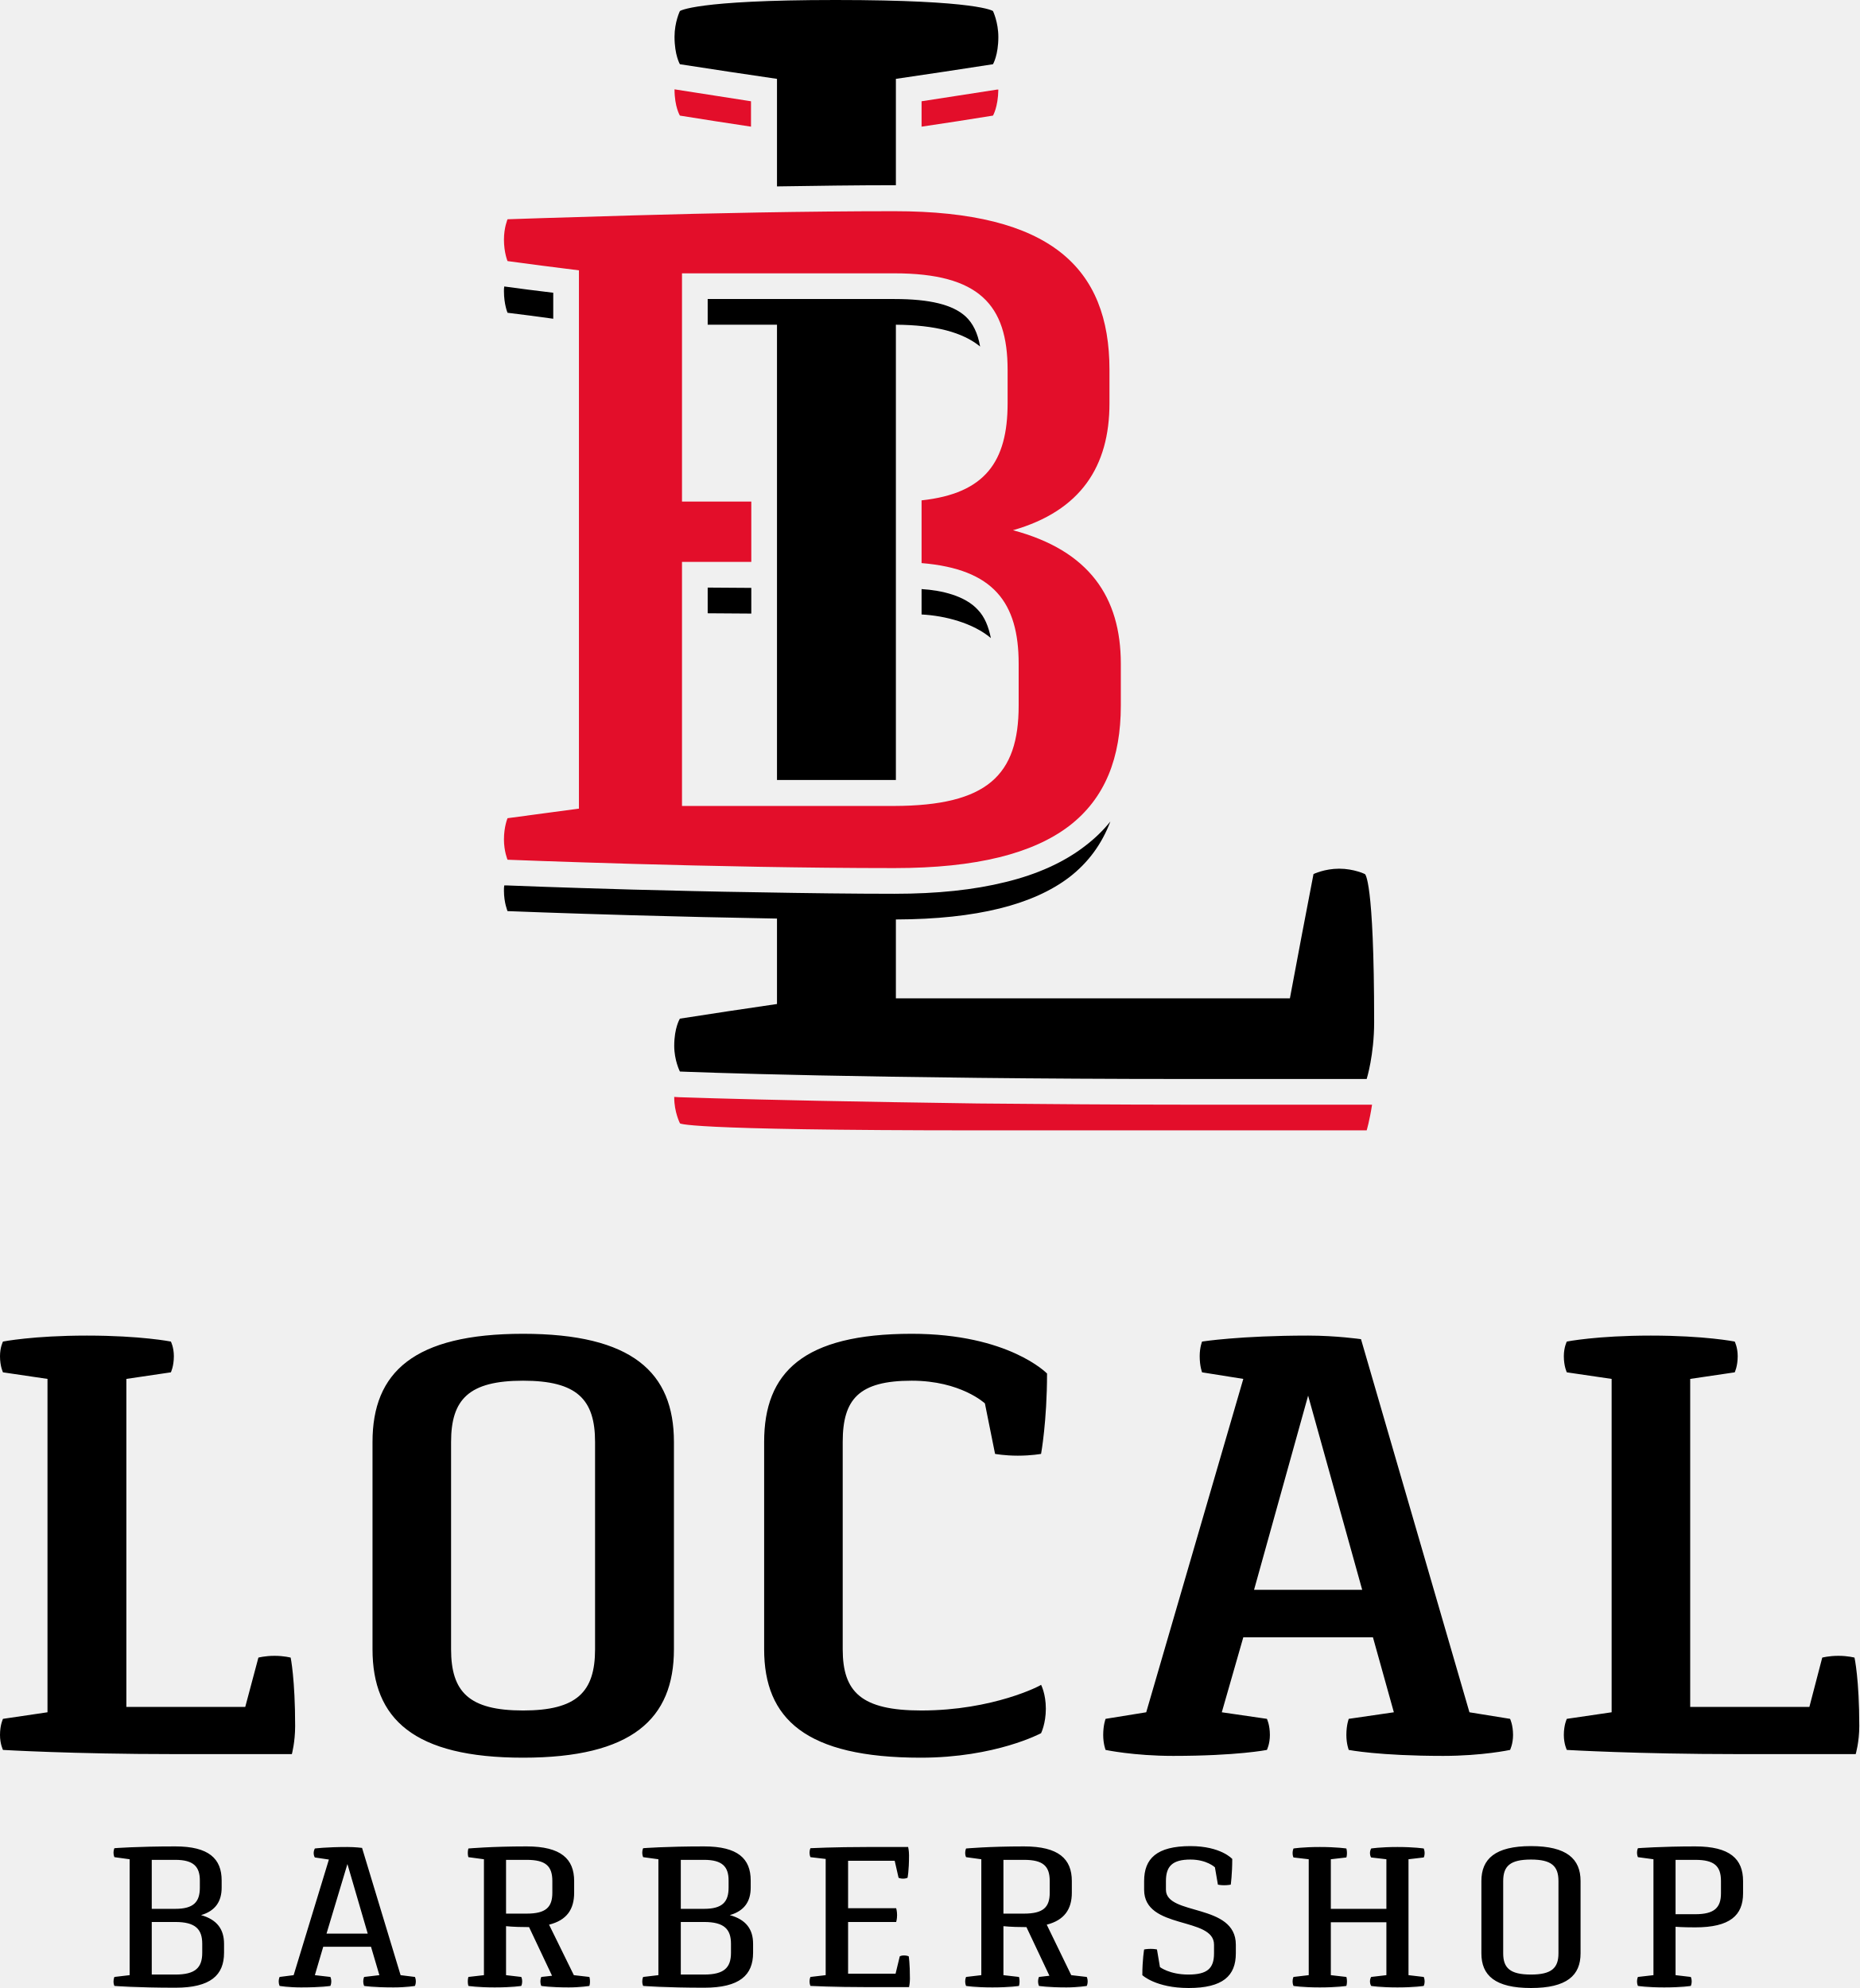
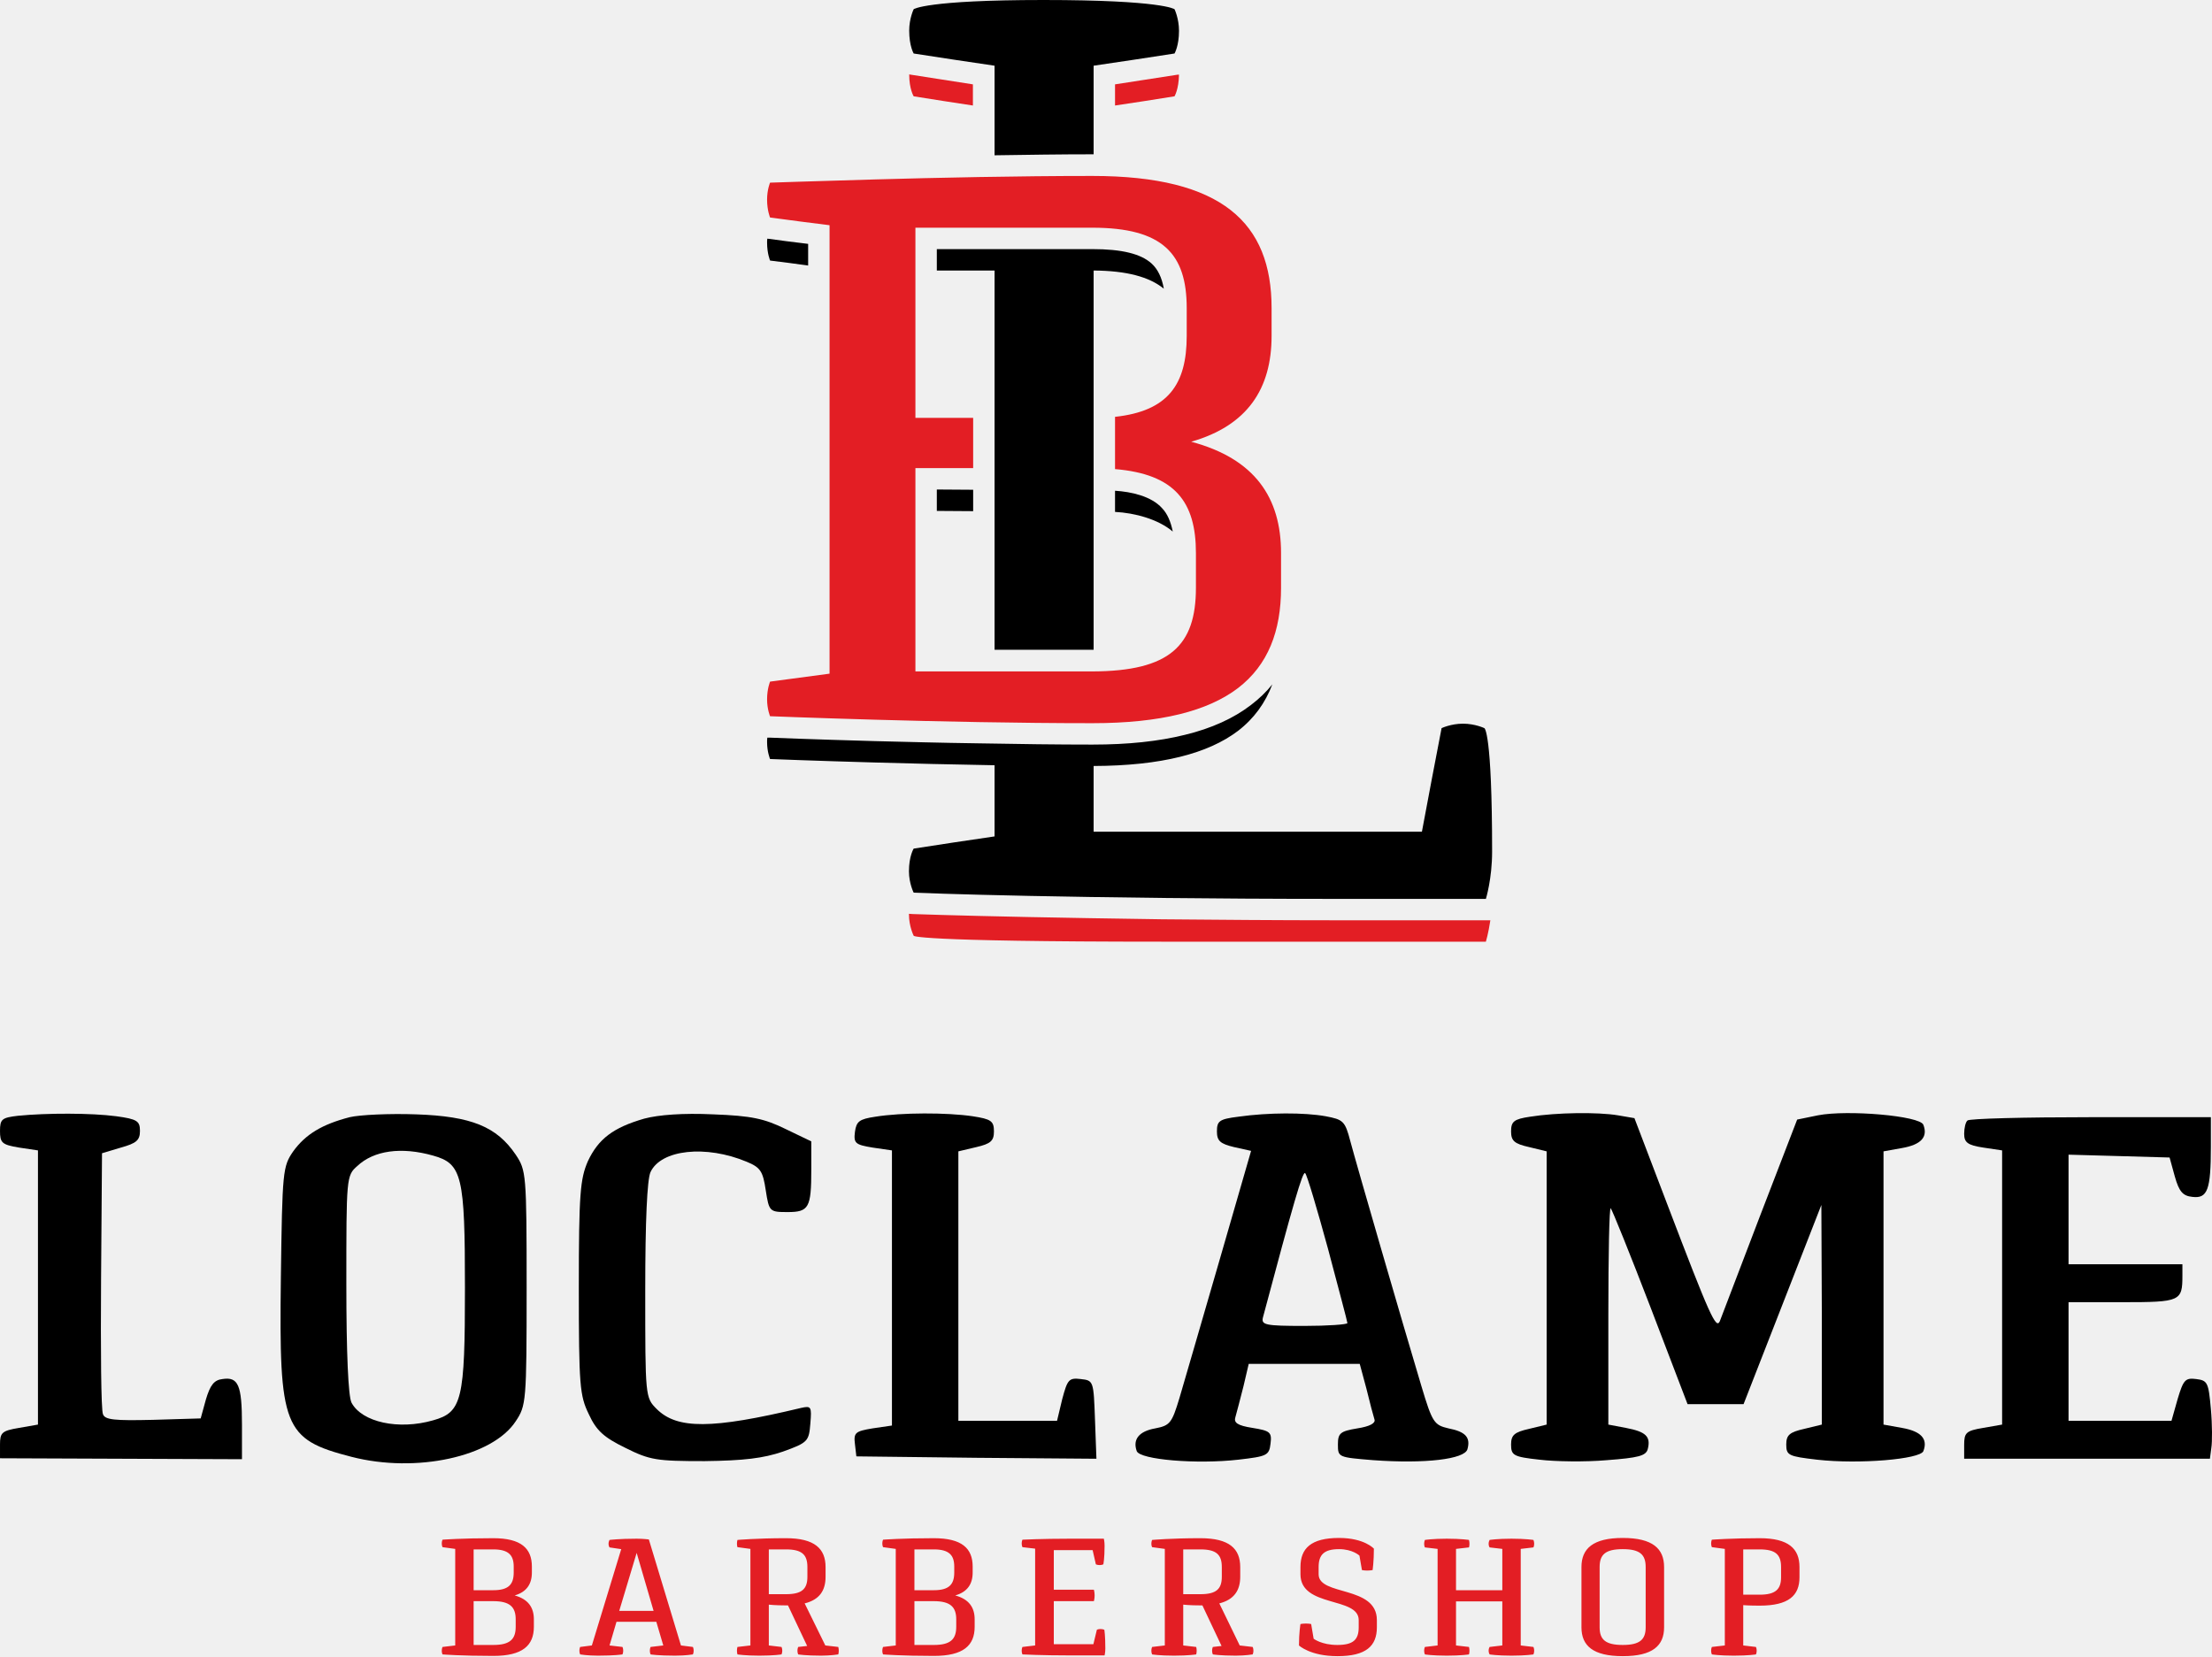
- <svg xmlns="http://www.w3.org/2000/svg" xml:space="preserve" version="1.1" viewBox="0 0 6224 6655">
-   <defs>
-     <style type="text/css">
-             
-             .fil01 {
-                 fill: #e30e2a;
-                 fill-rule: nonzero
-             }
- 
-             .fil111 {
-                 fill: #0a0a0a;
-                 fill-rule: nonzero
-             }
-             
-         </style>
+ <svg xmlns="http://www.w3.org/2000/svg" xml:space="preserve" version="1.1" style="clip-rule:evenodd;fill-rule:evenodd;image-rendering:optimizeQuality;shape-rendering:geometricPrecision;text-rendering:geometricPrecision" viewBox="0 0 8887.328 6655" id="svg11">
+   <defs id="defs1">
+     <style type="text/css" id="style1">   
+     .fil0 {fill:#E31E24;fill-rule:nonzero}
+     .fil1 {fill:#ffffff;fill-rule:nonzero}
+      </style>
  </defs>
-   <g id="Layer_x0020_1">
-     <path class="fil01" d="M1938 2707c-80,11 -160,21 -239,32 0,0 -12,28 -12,71 0,40 12,68 12,68 0,0 174,7 422,14 249,7 573,14 873,14 275,0 464,-49 585,-141 121,-93 173,-229 173,-403 0,-46 0,-93 0,-140 0,-223 -106,-379 -361,-447 227,-65 323,-214 323,-425 0,-37 0,-74 0,-112 0,-342 -198,-531 -720,-531 -300,0 -624,7 -872,14 -249,7 -423,13 -423,13 0,0 -12,28 -12,68 0,44 12,72 12,72 80,11 159,21 239,31 0,301 0,602 0,902 0,300 0,600 0,900zm345 -826c77,0 155,0 232,0 0,-68 0,-135 0,-202 -77,0 -155,0 -232,0 0,-255 0,-510 0,-764 237,0 474,0 711,0 283,0 379,105 379,323 0,37 0,75 0,112 0,195 -75,302 -288,325 0,70 0,140 0,210 241,20 325,132 325,337 0,47 0,94 0,140 0,233 -105,335 -416,336 -237,0 -474,0 -711,0 0,-272 0,-544 0,-817z" />
-     <g id="_674001232">
-       <path class="fil11" d="M434 6612l-51 6c0,0 -3,6 -3,16 0,8 3,14 3,14 0,0 75,6 204,6 118,0 163,-42 163,-117l0 -30c0,-48 -23,-81 -77,-96 48,-14 69,-46 69,-92l0 -24c0,-73 -43,-114 -155,-114 -129,0 -204,6 -204,6 0,0 -3,6 -3,15 0,9 3,15 3,15l51 7 0 388zm74 -178l79 0c67,0 90,24 90,73l0 30c0,50 -23,73 -90,73l-79 0 0 -176zm0 -208l79 0c61,0 82,23 82,69l0 24c0,48 -21,71 -82,71l-79 0 0 -164zm475 386l-47 6c0,0 -3,6 -3,15 0,9 3,15 3,15 0,0 29,5 72,5 68,0 98,-5 98,-5 0,0 3,-6 3,-15 0,-9 -3,-15 -3,-15l-52 -6 28 -95 160 0 28 95 -51 6c0,0 -3,6 -3,15 0,9 3,15 3,15 0,0 30,5 98,5 43,0 72,-5 72,-5 0,0 3,-6 3,-15 0,-9 -3,-15 -3,-15l-48 -6 -129 -426c0,0 -23,-3 -49,-3 -72,0 -109,5 -109,5 0,0 -4,7 -4,15 0,10 4,15 4,15l47 7 -118 387zm180 -372l68 233 -138 0 70 -233zm685 374l-36 4c0,0 -3,6 -3,15 0,9 3,15 3,15 0,0 30,5 92,5 38,0 69,-5 69,-5 0,0 2,-6 2,-15 0,-9 -2,-15 -2,-15l-52 -6 -83 -169c60,-15 84,-52 84,-107l0 -39c0,-74 -44,-116 -159,-116 -118,0 -195,7 -195,7 0,0 -2,6 -2,15 0,9 2,14 2,14l52 7 0 388 -52 6c0,0 -2,6 -2,15 0,9 2,15 2,15 0,0 31,5 88,5 59,0 89,-5 89,-5 0,0 3,-6 3,-15 0,-9 -3,-15 -3,-15l-51 -6 0 -164c0,0 25,3 69,3l8 0 77 163zm-154 -388l69 0c64,0 86,21 86,71l0 39c0,49 -22,70 -86,70l-69 0 0 -180zm510 386l-51 6c0,0 -3,6 -3,16 0,8 3,14 3,14 0,0 75,6 204,6 119,0 164,-42 164,-117l0 -30c0,-48 -23,-81 -78,-96 49,-14 70,-46 70,-92l0 -24c0,-73 -43,-114 -156,-114 -129,0 -204,6 -204,6 0,0 -3,6 -3,15 0,9 3,15 3,15l51 7 0 388zm75 -178l78 0c67,0 90,24 90,73l0 30c0,50 -23,73 -90,73l-78 0 0 -176zm0 -208l78 0c61,0 82,23 82,69l0 24c0,48 -21,71 -82,71l-78 0 0 -164zm729 60c0,0 6,3 15,3 9,0 15,-3 15,-3 0,0 5,-22 5,-75 0,-16 -3,-28 -3,-28l-137 0c-112,0 -190,4 -190,4 0,0 -3,6 -3,15 0,9 3,15 3,15l51 6 0 389 -51 6c0,0 -3,6 -3,15 0,9 3,15 3,15 0,0 78,4 190,4l140 0c0,0 3,-12 3,-28 0,-53 -4,-75 -4,-75 0,0 -6,-3 -16,-3 -9,0 -14,3 -14,3l-14 58 -159 0 0 -173 161 0c0,0 3,-10 3,-23 0,-13 -3,-23 -3,-23l-161 0 0 -159 156 0 13 57zm505 328l-35 4c0,0 -3,6 -3,15 0,9 3,15 3,15 0,0 30,5 92,5 37,0 68,-5 68,-5 0,0 3,-6 3,-15 0,-9 -3,-15 -3,-15l-52 -6 -82 -169c59,-15 84,-52 84,-107l0 -39c0,-74 -44,-116 -160,-116 -118,0 -194,7 -194,7 0,0 -3,6 -3,15 0,9 3,14 3,14l51 7 0 388 -51 6c0,0 -3,6 -3,15 0,9 3,15 3,15 0,0 30,5 88,5 58,0 89,-5 89,-5 0,0 2,-6 2,-15 0,-9 -2,-15 -2,-15l-52 -6 0 -164c0,0 25,3 69,3l8 0 77 163zm-154 -388l69 0c64,0 86,21 86,71l0 39c0,49 -22,70 -86,70l-69 0 0 -180zm524 359l-10 -59c0,0 -8,-2 -21,-2 -13,0 -22,2 -22,2 0,0 -6,35 -6,86 0,0 45,43 155,43 115,0 158,-41 158,-116l0 -29c0,-140 -234,-96 -234,-184l0 -29c0,-49 21,-72 82,-72 55,0 82,26 82,26l10 58c0,0 9,2 21,2 12,0 22,-2 22,-2 0,0 5,-35 5,-86 0,0 -38,-43 -140,-43 -113,0 -155,42 -155,117l0 29c0,135 234,89 234,184l0 29c0,50 -22,71 -86,71 -63,0 -95,-25 -95,-25l0 0zm498 27l-51 6c0,0 -3,6 -3,15 0,9 3,15 3,15 0,0 30,5 88,5 58,0 89,-5 89,-5 0,0 2,-6 2,-15 0,-9 -2,-15 -2,-15l-52 -6 0 -177 186 0 0 177 -51 6c0,0 -4,6 -4,15 0,9 4,15 4,15 0,0 30,5 88,5 57,0 88,-5 88,-5 0,0 3,-6 3,-15 0,-9 -3,-15 -3,-15l-51 -6 0 -388 51 -6c0,0 3,-5 3,-15 0,-8 -3,-15 -3,-15 0,0 -31,-5 -88,-5 -58,0 -88,5 -88,5 0,0 -4,7 -4,15 0,10 4,15 4,15l51 6 0 166 -186 0 0 -166 52 -6c0,0 2,-5 2,-15 0,-8 -2,-15 -2,-15 0,0 -31,-5 -89,-5 -58,0 -88,5 -88,5 0,0 -3,7 -3,15 0,10 3,15 3,15l51 6 0 388zm578 -73c0,74 46,116 166,116 120,0 166,-42 166,-116l0 -242c0,-74 -46,-117 -166,-117 -120,0 -166,43 -166,117l0 242zm73 -242c0,-50 23,-72 93,-72 69,0 92,22 92,72l0 242c0,49 -23,71 -92,71 -70,0 -93,-22 -93,-71l0 -242zm503 315l-52 6c0,0 -3,6 -3,15 0,9 3,15 3,15 0,0 31,5 88,5 59,0 89,-5 89,-5 0,0 3,-6 3,-15 0,-9 -3,-15 -3,-15l-51 -6 0 -162c0,0 22,2 66,2 116,0 160,-40 160,-114l0 -41c0,-74 -44,-116 -160,-116 -114,0 -192,6 -192,6 0,0 -3,6 -3,15 0,9 3,15 3,15l52 7 0 388zm74 -386l66 0c64,0 86,21 86,71l0 41c0,48 -22,70 -86,70l-66 0 0 -182z" />
-       <path class="fil11" d="M159 5732l-149 22c0,0 -10,20 -10,54 0,30 10,50 10,50 0,0 235,14 570,14l397 0c0,0 11,-40 11,-94 0,-157 -15,-229 -15,-229 0,0 -22,-6 -54,-6 -32,0 -54,6 -54,6l-44 165 -398 0 0 -1098 149 -22c0,0 10,-20 10,-54 0,-30 -10,-49 -10,-49 0,0 -100,-20 -281,-20 -181,0 -281,20 -281,20 0,0 -10,19 -10,49 0,34 10,54 10,54l149 22 0 1116zm1088 -211c0,233 138,363 504,363 365,0 505,-130 505,-363l0 -694c0,-233 -140,-362 -505,-362 -366,0 -504,129 -504,362l0 694zm263 -694c0,-143 60,-205 241,-205 180,0 241,62 241,205l0 694c0,143 -61,205 -241,205 -181,0 -241,-62 -241,-205l0 -694zm1821 40c0,0 32,6 76,6 46,0 78,-6 78,-6 0,0 20,-109 20,-269 0,0 -128,-133 -453,-133 -363,0 -494,129 -494,362l0 694c0,233 139,363 524,363 251,0 403,-82 403,-82 0,0 16,-32 16,-82 0,-50 -16,-80 -16,-80 0,2 -160,86 -401,86 -201,0 -263,-62 -263,-205l0 -694c0,-143 54,-205 231,-205 164,0 245,76 245,76l34 169zm506 865l-136 22c0,0 -8,20 -8,54 0,30 8,50 8,50 0,0 94,20 226,20 215,0 314,-20 314,-20 0,0 10,-20 10,-50 0,-34 -10,-54 -10,-54l-151 -22 72 -251 434 0 70 251 -151 22c0,0 -8,20 -8,54 0,30 8,50 8,50 0,0 101,20 316,20 132,0 224,-20 224,-20 0,0 10,-20 10,-50 0,-34 -10,-54 -10,-54l-136 -22 -363 -1249c0,0 -83,-12 -177,-12 -229,0 -355,20 -355,20 0,0 -8,19 -8,49 0,34 8,54 8,54l138 22 -325 1116zm542 -1060l181 650 -362 0 181 -650zm1016 1060l-150 22c0,0 -10,20 -10,54 0,30 10,50 10,50 0,0 236,14 570,14l397 0c0,0 12,-40 12,-94 0,-157 -16,-229 -16,-229 0,0 -22,-6 -54,-6 -32,0 -54,6 -54,6l-43 165 -399 0 0 -1098 149 -22c0,0 10,-20 10,-54 0,-30 -10,-49 -10,-49 0,0 -99,-20 -281,-20 -181,0 -281,20 -281,20 0,0 -10,19 -10,49 0,34 10,54 10,54l150 22 0 1116z" />
+   <g id="Layer_x0020_1" style="clip-rule:evenodd;fill-rule:evenodd;image-rendering:optimizeQuality;shape-rendering:geometricPrecision;text-rendering:geometricPrecision" transform="translate(1394.955)">
+     <path class="fil0" d="m 1938,2707 c -80,11 -160,21 -239,32 0,0 -12,28 -12,71 0,40 12,68 12,68 0,0 174,7 422,14 249,7 573,14 873,14 275,0 464,-49 585,-141 121,-93 173,-229 173,-403 0,-46 0,-93 0,-140 0,-223 -106,-379 -361,-447 227,-65 323,-214 323,-425 0,-37 0,-74 0,-112 0,-342 -198,-531 -720,-531 -300,0 -624,7 -872,14 -249,7 -423,13 -423,13 0,0 -12,28 -12,68 0,44 12,72 12,72 80,11 159,21 239,31 0,301 0,602 0,902 0,300 0,600 0,900 z m 345,-826 c 77,0 155,0 232,0 0,-68 0,-135 0,-202 -77,0 -155,0 -232,0 0,-255 0,-510 0,-764 237,0 474,0 711,0 283,0 379,105 379,323 0,37 0,75 0,112 0,195 -75,302 -288,325 0,70 0,140 0,210 241,20 325,132 325,337 0,47 0,94 0,140 0,233 -105,335 -416,336 -237,0 -474,0 -711,0 0,-272 0,-544 0,-817 z" id="path1" />
+     <g id="_674001232" style="display:inline">
+       <path class="fil0" d="m 434,6612 -51,6 c 0,0 -3,6 -3,16 0,8 3,14 3,14 0,0 75,6 204,6 118,0 163,-42 163,-117 v -30 c 0,-48 -23,-81 -77,-96 48,-14 69,-46 69,-92 v -24 c 0,-73 -43,-114 -155,-114 -129,0 -204,6 -204,6 0,0 -3,6 -3,15 0,9 3,15 3,15 l 51,7 z m 74,-178 h 79 c 67,0 90,24 90,73 v 30 c 0,50 -23,73 -90,73 h -79 z m 0,-208 h 79 c 61,0 82,23 82,69 v 24 c 0,48 -21,71 -82,71 h -79 z m 475,386 -47,6 c 0,0 -3,6 -3,15 0,9 3,15 3,15 0,0 29,5 72,5 68,0 98,-5 98,-5 0,0 3,-6 3,-15 0,-9 -3,-15 -3,-15 l -52,-6 28,-95 h 160 l 28,95 -51,6 c 0,0 -3,6 -3,15 0,9 3,15 3,15 0,0 30,5 98,5 43,0 72,-5 72,-5 0,0 3,-6 3,-15 0,-9 -3,-15 -3,-15 l -48,-6 -129,-426 c 0,0 -23,-3 -49,-3 -72,0 -109,5 -109,5 0,0 -4,7 -4,15 0,10 4,15 4,15 l 47,7 z m 180,-372 68,233 h -138 z m 685,374 -36,4 c 0,0 -3,6 -3,15 0,9 3,15 3,15 0,0 30,5 92,5 38,0 69,-5 69,-5 0,0 2,-6 2,-15 0,-9 -2,-15 -2,-15 l -52,-6 -83,-169 c 60,-15 84,-52 84,-107 v -39 c 0,-74 -44,-116 -159,-116 -118,0 -195,7 -195,7 0,0 -2,6 -2,15 0,9 2,14 2,14 l 52,7 v 388 l -52,6 c 0,0 -2,6 -2,15 0,9 2,15 2,15 0,0 31,5 88,5 59,0 89,-5 89,-5 0,0 3,-6 3,-15 0,-9 -3,-15 -3,-15 l -51,-6 v -164 c 0,0 25,3 69,3 h 8 z m -154,-388 h 69 c 64,0 86,21 86,71 v 39 c 0,49 -22,70 -86,70 h -69 z m 510,386 -51,6 c 0,0 -3,6 -3,16 0,8 3,14 3,14 0,0 75,6 204,6 119,0 164,-42 164,-117 v -30 c 0,-48 -23,-81 -78,-96 49,-14 70,-46 70,-92 v -24 c 0,-73 -43,-114 -156,-114 -129,0 -204,6 -204,6 0,0 -3,6 -3,15 0,9 3,15 3,15 l 51,7 z m 75,-178 h 78 c 67,0 90,24 90,73 v 30 c 0,50 -23,73 -90,73 h -78 z m 0,-208 h 78 c 61,0 82,23 82,69 v 24 c 0,48 -21,71 -82,71 h -78 z m 729,60 c 0,0 6,3 15,3 9,0 15,-3 15,-3 0,0 5,-22 5,-75 0,-16 -3,-28 -3,-28 h -137 c -112,0 -190,4 -190,4 0,0 -3,6 -3,15 0,9 3,15 3,15 l 51,6 v 389 l -51,6 c 0,0 -3,6 -3,15 0,9 3,15 3,15 0,0 78,4 190,4 h 140 c 0,0 3,-12 3,-28 0,-53 -4,-75 -4,-75 0,0 -6,-3 -16,-3 -9,0 -14,3 -14,3 l -14,58 h -159 v -173 h 161 c 0,0 3,-10 3,-23 0,-13 -3,-23 -3,-23 h -161 v -159 h 156 z m 505,328 -35,4 c 0,0 -3,6 -3,15 0,9 3,15 3,15 0,0 30,5 92,5 37,0 68,-5 68,-5 0,0 3,-6 3,-15 0,-9 -3,-15 -3,-15 l -52,-6 -82,-169 c 59,-15 84,-52 84,-107 v -39 c 0,-74 -44,-116 -160,-116 -118,0 -194,7 -194,7 0,0 -3,6 -3,15 0,9 3,14 3,14 l 51,7 v 388 l -51,6 c 0,0 -3,6 -3,15 0,9 3,15 3,15 0,0 30,5 88,5 58,0 89,-5 89,-5 0,0 2,-6 2,-15 0,-9 -2,-15 -2,-15 l -52,-6 v -164 c 0,0 25,3 69,3 h 8 z m -154,-388 h 69 c 64,0 86,21 86,71 v 39 c 0,49 -22,70 -86,70 h -69 z m 524,359 -10,-59 c 0,0 -8,-2 -21,-2 -13,0 -22,2 -22,2 0,0 -6,35 -6,86 0,0 45,43 155,43 115,0 158,-41 158,-116 v -29 c 0,-140 -234,-96 -234,-184 v -29 c 0,-49 21,-72 82,-72 55,0 82,26 82,26 l 10,58 c 0,0 9,2 21,2 12,0 22,-2 22,-2 0,0 5,-35 5,-86 0,0 -38,-43 -140,-43 -113,0 -155,42 -155,117 v 29 c 0,135 234,89 234,184 v 29 c 0,50 -22,71 -86,71 -63,0 -95,-25 -95,-25 z m 498,27 -51,6 c 0,0 -3,6 -3,15 0,9 3,15 3,15 0,0 30,5 88,5 58,0 89,-5 89,-5 0,0 2,-6 2,-15 0,-9 -2,-15 -2,-15 l -52,-6 v -177 h 186 v 177 l -51,6 c 0,0 -4,6 -4,15 0,9 4,15 4,15 0,0 30,5 88,5 57,0 88,-5 88,-5 0,0 3,-6 3,-15 0,-9 -3,-15 -3,-15 l -51,-6 v -388 l 51,-6 c 0,0 3,-5 3,-15 0,-8 -3,-15 -3,-15 0,0 -31,-5 -88,-5 -58,0 -88,5 -88,5 0,0 -4,7 -4,15 0,10 4,15 4,15 l 51,6 v 166 h -186 v -166 l 52,-6 c 0,0 2,-5 2,-15 0,-8 -2,-15 -2,-15 0,0 -31,-5 -89,-5 -58,0 -88,5 -88,5 0,0 -3,7 -3,15 0,10 3,15 3,15 l 51,6 z m 578,-73 c 0,74 46,116 166,116 120,0 166,-42 166,-116 v -242 c 0,-74 -46,-117 -166,-117 -120,0 -166,43 -166,117 z m 73,-242 c 0,-50 23,-72 93,-72 69,0 92,22 92,72 v 242 c 0,49 -23,71 -92,71 -70,0 -93,-22 -93,-71 z m 503,315 -52,6 c 0,0 -3,6 -3,15 0,9 3,15 3,15 0,0 31,5 88,5 59,0 89,-5 89,-5 0,0 3,-6 3,-15 0,-9 -3,-15 -3,-15 l -51,-6 v -162 c 0,0 22,2 66,2 116,0 160,-40 160,-114 v -41 c 0,-74 -44,-116 -160,-116 -114,0 -192,6 -192,6 0,0 -3,6 -3,15 0,9 3,15 3,15 l 52,7 z m 74,-386 h 66 c 64,0 86,21 86,71 v 41 c 0,48 -22,70 -86,70 h -66 z" id="path2" />
+       <path d="m 5636.067,8502.75 c -4.533,0.533 -5.067,0.933 -5.067,4.267 0,3.333 0.533,3.867 5.333,4.667 l 5.333,0.8 v 38.533 38.533 l -5.333,0.933 c -4.8,0.8 -5.333,1.333 -5.333,4.667 v 3.867 l 34,0.133 34,0.133 v -9.733 c 0,-11.2 -1.067,-13.467 -5.467,-12.8 -2.4,0.267 -3.467,1.733 -4.667,5.733 l -1.467,5.333 -13.333,0.4 c -10.933,0.267 -13.6,0 -14.133,-1.6 -0.533,-1.2 -0.667,-18.133 -0.533,-37.733 l 0.267,-35.6 5.333,-1.6 c 4.267,-1.2 5.333,-2 5.333,-4.667 0,-2.8 -0.8,-3.333 -6.667,-4.133 -7.067,-0.933 -19.467,-0.933 -27.6,-0.133 z" id="path11-3" style="clip-rule:evenodd;display:inline;fill:#000000;fill-rule:evenodd;stroke-width:0.133;image-rendering:optimizeQuality;shape-rendering:geometricPrecision;text-rendering:geometricPrecision" transform="matrix(14.2963,0,0,14.2963,-81897.398,-117074.32)" />
+       <path d="m 5729.267,8503.15 c -7.733,2 -12.4,4.8 -15.867,9.6 -2.933,4.267 -3.067,5.467 -3.467,35.6 -0.533,42 0.667,45.333 19.867,50.267 18.133,4.667 39.6,0 46.133,-10 2.933,-4.4 3.067,-5.467 3.067,-37.467 0,-32.133 -0.133,-33.067 -3.067,-37.467 -5.333,-7.867 -12.4,-10.8 -28,-11.333 -7.467,-0.267 -15.867,0.133 -18.667,0.8 z m 23.467,10.8 c 8.133,2.267 8.933,5.733 8.933,37.2 0,31.467 -0.8,34.933 -8.933,37.2 -9.733,2.8 -20,0.533 -22.933,-4.933 -0.933,-1.733 -1.467,-14 -1.467,-33.333 0,-29.867 0,-30.533 3.067,-33.2 4.667,-4.4 12.4,-5.467 21.333,-2.933 z" id="path12" style="clip-rule:evenodd;display:inline;fill:#000000;fill-rule:evenodd;stroke-width:0.133;image-rendering:optimizeQuality;shape-rendering:geometricPrecision;text-rendering:geometricPrecision" transform="matrix(14.2963,0,0,14.2963,-81897.398,-117074.32)" />
+       <path d="m 5812.067,8503.55 c -8.8,2.533 -12.933,5.733 -15.867,12 -2.133,4.933 -2.533,9.067 -2.533,35.467 0,27.6 0.267,30.4 2.8,35.6 2.133,4.667 4.267,6.533 10.267,9.467 6.933,3.467 8.8,3.733 22.267,3.733 11.067,-0.133 16.533,-0.8 22,-2.667 7.067,-2.533 7.333,-2.933 7.733,-7.867 0.4,-4.8 0.267,-5.067 -2.667,-4.4 -25.067,6 -34.8,6 -40.533,0.267 -3.2,-3.2 -3.2,-3.467 -3.2,-33.2 0,-19.733 0.533,-31.2 1.467,-33.333 2.933,-6.4 15.6,-7.733 27.067,-2.933 3.867,1.6 4.533,2.667 5.333,8 0.933,6 1.067,6.133 6.133,6.133 6,0 6.667,-1.2 6.667,-12 v -7.867 l -7.2,-3.467 c -6,-2.933 -9.6,-3.733 -20.4,-4.133 -8.4,-0.4 -15.333,0.133 -19.333,1.2 z" id="path13" style="clip-rule:evenodd;display:inline;fill:#000000;fill-rule:evenodd;stroke-width:0.133;image-rendering:optimizeQuality;shape-rendering:geometricPrecision;text-rendering:geometricPrecision" transform="matrix(14.2963,0,0,14.2963,-81897.398,-117074.32)" />
+       <path d="m 5877,8503.017 c -4.533,0.667 -5.333,1.333 -5.733,4.267 -0.4,3.2 0.133,3.6 4.933,4.4 l 5.467,0.8 v 38.667 38.667 l -5.467,0.8 c -4.8,0.8 -5.333,1.2 -4.933,4.4 l 0.4,3.467 33.733,0.4 33.733,0.267 -0.4,-10.933 c -0.4,-10.933 -0.4,-11.067 -4,-11.467 -3.333,-0.4 -3.733,0.133 -5.2,5.6 l -1.467,6.133 H 5914.2 5900.333 v -37.867 -37.867 l 5.067,-1.2 c 4,-0.933 4.933,-1.733 4.933,-4.4 0,-2.933 -0.8,-3.467 -6,-4.267 -7.2,-1.067 -20,-1.067 -27.333,0.133 z" id="path14" style="clip-rule:evenodd;display:inline;fill:#000000;fill-rule:evenodd;stroke-width:0.133;image-rendering:optimizeQuality;shape-rendering:geometricPrecision;text-rendering:geometricPrecision" transform="matrix(14.2963,0,0,14.2963,-81897.398,-117074.32)" />
+       <path d="m 5979,8503.017 c -5.333,0.667 -6,1.2 -6,4.133 0,2.667 0.933,3.467 4.8,4.4 l 4.8,1.067 -8.933,30.933 c -4.933,17.067 -10,34.4 -11.2,38.533 -2.133,7.067 -2.667,7.733 -6.8,8.533 -4.533,0.8 -6.4,3.067 -5.2,6.4 0.933,2.4 16.8,3.733 28.533,2.4 8.133,-0.933 8.667,-1.2 9.067,-4.533 0.4,-3.2 -0.133,-3.6 -5.067,-4.4 -4.267,-0.667 -5.333,-1.467 -4.8,-3.067 0.4,-1.333 1.333,-5.067 2.267,-8.667 l 1.467,-6.267 h 15.6 15.6 l 1.867,6.933 c 0.933,3.867 2,7.867 2.267,8.667 0.4,1.067 -1.333,2 -4.8,2.533 -4.8,0.8 -5.467,1.333 -5.467,4.533 0,3.6 0.133,3.6 9.867,4.4 14.667,1.067 25.733,-0.267 26.533,-3.067 0.933,-3.333 -0.533,-4.933 -5.333,-5.867 -4,-0.933 -4.533,-1.6 -7.6,-11.867 -5.2,-17.333 -18.267,-62.4 -20,-68.933 -1.467,-5.6 -2,-6 -6.933,-6.933 -6,-1.067 -16,-1.067 -24.533,0.133 z m 25.2,37.067 c 2.933,11.067 5.467,20.533 5.467,20.933 0,0.4 -5.467,0.8 -12.133,0.8 -10.933,0 -12.133,-0.267 -11.6,-2.4 8.533,-32 11.2,-41.333 11.867,-40.533 0.533,0.533 3.333,10 6.4,21.2 z" id="path15" style="clip-rule:evenodd;display:inline;fill:#000000;fill-rule:evenodd;stroke-width:0.133;image-rendering:optimizeQuality;shape-rendering:geometricPrecision;text-rendering:geometricPrecision" transform="matrix(14.2963,0,0,14.2963,-81897.398,-117074.32)" />
+       <path d="m 6061,8503.017 c -4.533,0.667 -5.333,1.333 -5.333,4.133 0,2.667 0.933,3.467 5.067,4.4 l 4.933,1.2 v 38.4 38.4 l -4.933,1.2 c -4.133,0.933 -5.067,1.733 -5.067,4.4 0,3.067 0.667,3.467 8,4.267 4.4,0.533 12.933,0.667 18.933,0.133 8.8,-0.667 10.933,-1.2 11.467,-3.067 0.933,-3.6 -0.533,-4.933 -6.133,-6 L 6083,8589.55 v -30.8 c 0,-16.933 0.267,-30.4 0.667,-30 0.4,0.4 5.467,12.933 11.2,27.867 l 10.4,27.2 h 7.867 7.867 l 10.933,-28 10.933,-28 0.133,30.933 v 30.8 l -4.933,1.2 c -4.133,0.933 -5.067,1.733 -5.067,4.4 0,3.067 0.667,3.333 8.667,4.267 11.867,1.333 28.933,-0.133 29.867,-2.4 1.333,-3.467 -0.667,-5.6 -6,-6.533 l -5.2,-0.933 v -38.4 -38.4 l 5.2,-0.933 c 5.333,-0.933 7.333,-3.067 6,-6.533 -0.933,-2.533 -21.333,-4.267 -29.6,-2.667 l -5.867,1.2 -10.533,27.333 c -5.733,15.067 -10.8,28.267 -11.2,29.333 -1.067,2.4 -2.8,-1.467 -14.8,-32.933 l -9.2,-24.133 -4.667,-0.8 c -5.6,-0.933 -17.2,-0.8 -24.667,0.4 z" id="path16" style="clip-rule:evenodd;display:inline;fill:#000000;fill-rule:evenodd;stroke-width:0.133;image-rendering:optimizeQuality;shape-rendering:geometricPrecision;text-rendering:geometricPrecision" transform="matrix(14.2963,0,0,14.2963,-81897.398,-117074.32)" />
+       <path d="m 6183.933,8504.084 c -0.533,0.4 -0.933,2.133 -0.933,3.733 0,2.4 0.933,3.2 5.333,3.867 l 5.333,0.8 v 38.533 38.533 l -5.333,0.933 c -4.8,0.8 -5.333,1.333 -5.333,4.8 v 3.867 h 34.533 34.533 l 0.4,-3.067 c 0.267,-1.6 0.267,-6.533 -0.133,-10.933 -0.667,-7.467 -0.933,-8 -4.133,-8.4 -3.067,-0.4 -3.6,0.267 -5.2,5.6 l -1.733,6.133 h -14.4 -14.533 v -16.667 -16.667 h 15.2 c 16.267,0 16.8,-0.267 16.8,-7.467 v -3.2 h -16 -16 v -15.333 -15.467 l 14.267,0.4 14.133,0.4 1.467,5.333 c 1.2,4.267 2.267,5.467 4.933,5.733 4.267,0.533 5.2,-2 5.2,-14.133 v -8.267 H 6218.6 c -18.667,0 -34.267,0.4 -34.667,0.933 z" id="path17" style="clip-rule:evenodd;display:inline;fill:#000000;fill-rule:evenodd;stroke-width:0.133;image-rendering:optimizeQuality;shape-rendering:geometricPrecision;text-rendering:geometricPrecision" transform="matrix(14.2963,0,0,14.2963,-81897.398,-117074.32)" />
    </g>
-     <path class="fil01" d="M2258 299c0,59 18,88 18,88 80,13 159,25 238,37l0 -85c-83,-13 -167,-26 -250,-39l-6 -1z" />
-     <path class="fil01" d="M2257 3672l0 2c0,49 19,86 19,86 0,0 -4,6 120,12 123,6 375,12 884,12 216,0 432,0 648,0 215,0 431,0 647,0 0,0 10,-33 18,-86l-624 0c-232,0 -470,-2 -695,-4 -208,-3 -388,-6 -535,-9 -299,-6 -466,-12 -466,-12l-16 -1z" />
-     <path class="fil11" d="M1688 959c-1,5 -1,11 -1,16 0,44 12,72 12,72 51,6 102,13 153,20l0 -87c-58,-7 -114,-14 -164,-21l0 0z" />
-     <path class="fil11" d="M2369 1087l232 0 0 743c0,261 0,521 0,781 131,0 261,0 393,0 2,0 3,0 5,0 0,-260 0,-520 0,-781l0 -743c132,1 223,25 282,73 -8,-45 -24,-78 -49,-101 -43,-39 -119,-58 -238,-58l-625 0 0 86z" />
-     <polygon class="fil11" points="2515,1968 2369,1967 2369,2053 2515,2054 " />
-     <path class="fil11" d="M3317 2136c-8,-39 -21,-71 -43,-94 -43,-48 -123,-66 -189,-70l0 85c79,4 173,29 232,79z" />
-     <path class="fil11" d="M2999 620c0,-118 0,-237 0,-356 108,-16 217,-32 325,-49 0,0 18,-30 18,-91 0,-50 -18,-87 -18,-87 0,0 -48,-37 -527,-37 -472,0 -521,37 -521,37 0,0 -18,37 -18,86 0,62 18,92 18,92 108,17 217,33 325,49 0,120 0,240 0,360 130,-2 264,-4 393,-4 2,0 3,0 5,0z" />
-     <path class="fil11" d="M2601 3361c-109,16 -217,32 -325,49 0,0 -19,30 -19,91 0,49 19,86 19,86 0,0 168,7 464,13 297,6 720,12 1229,12 202,0 404,0 606,0 0,0 25,-80 25,-190 0,-484 -31,-496 -31,-496 0,0 -37,-18 -86,-18 -49,0 -86,18 -86,18 -27,139 -53,277 -79,416 -220,0 -440,0 -660,0 -219,0 -439,0 -659,0l0 -264c272,-1 460,-50 580,-141 65,-50 110,-113 138,-187 -24,30 -53,58 -86,83 -69,53 -158,94 -266,120 -105,26 -227,39 -371,39 -137,0 -295,-2 -457,-5 -151,-2 -294,-6 -418,-9 -253,-7 -423,-14 -423,-14l-8 0c-1,5 -1,12 -1,18 0,40 12,68 12,68 0,0 174,7 422,14 142,4 308,8 480,11l0 286z" />
-     <path class="fil01" d="M3085 424c80,-12 160,-24 239,-37 0,0 17,-28 18,-87l-5 0c-84,13 -168,26 -252,39l0 85z" />
+     <path class="fil0" d="m 2258,299 c 0,59 18,88 18,88 80,13 159,25 238,37 v -85 c -83,-13 -167,-26 -250,-39 z" id="path4" />
+     <path class="fil0" d="m 2257,3672 v 2 c 0,49 19,86 19,86 0,0 -4,6 120,12 123,6 375,12 884,12 216,0 432,0 648,0 215,0 431,0 647,0 0,0 10,-33 18,-86 h -624 c -232,0 -470,-2 -695,-4 -208,-3 -388,-6 -535,-9 -299,-6 -466,-12 -466,-12 z" id="path5" />
+     <path class="fil1" d="m 1688,959 c -1,5 -1,11 -1,16 0,44 12,72 12,72 51,6 102,13 153,20 v -87 c -58,-7 -114,-14 -164,-21 z" id="path6" style="fill:#000000" />
+     <path class="fil1" d="m 2369,1087 h 232 v 743 c 0,261 0,521 0,781 131,0 261,0 393,0 2,0 3,0 5,0 0,-260 0,-520 0,-781 v -743 c 132,1 223,25 282,73 -8,-45 -24,-78 -49,-101 -43,-39 -119,-58 -238,-58 h -625 z" id="path7" style="fill:#000000" />
+     <polygon class="fil1" points="2369,2053 2515,2054 2515,1968 2369,1967 " id="polygon7" style="fill:#000000" />
+     <path class="fil1" d="m 3317,2136 c -8,-39 -21,-71 -43,-94 -43,-48 -123,-66 -189,-70 v 85 c 79,4 173,29 232,79 z" id="path8" style="fill:#000000" />
+     <path class="fil1" d="m 2999,620 c 0,-118 0,-237 0,-356 108,-16 217,-32 325,-49 0,0 18,-30 18,-91 0,-50 -18,-87 -18,-87 0,0 -48,-37 -527,-37 -472,0 -521,37 -521,37 0,0 -18,37 -18,86 0,62 18,92 18,92 108,17 217,33 325,49 0,120 0,240 0,360 130,-2 264,-4 393,-4 2,0 3,0 5,0 z" id="path9" style="fill:#000000" />
+     <path class="fil1" d="m 2601,3361 c -109,16 -217,32 -325,49 0,0 -19,30 -19,91 0,49 19,86 19,86 0,0 168,7 464,13 297,6 720,12 1229,12 202,0 404,0 606,0 0,0 25,-80 25,-190 0,-484 -31,-496 -31,-496 0,0 -37,-18 -86,-18 -49,0 -86,18 -86,18 -27,139 -53,277 -79,416 -220,0 -440,0 -660,0 -219,0 -439,0 -659,0 v -264 c 272,-1 460,-50 580,-141 65,-50 110,-113 138,-187 -24,30 -53,58 -86,83 -69,53 -158,94 -266,120 -105,26 -227,39 -371,39 -137,0 -295,-2 -457,-5 -151,-2 -294,-6 -418,-9 -253,-7 -423,-14 -423,-14 h -8 c -1,5 -1,12 -1,18 0,40 12,68 12,68 0,0 174,7 422,14 142,4 308,8 480,11 z" id="path10" style="fill:#000000" />
+     <path class="fil0" d="m 3085,424 c 80,-12 160,-24 239,-37 0,0 17,-28 18,-87 h -5 c -84,13 -168,26 -252,39 z" id="path11" />
  </g>
</svg>
